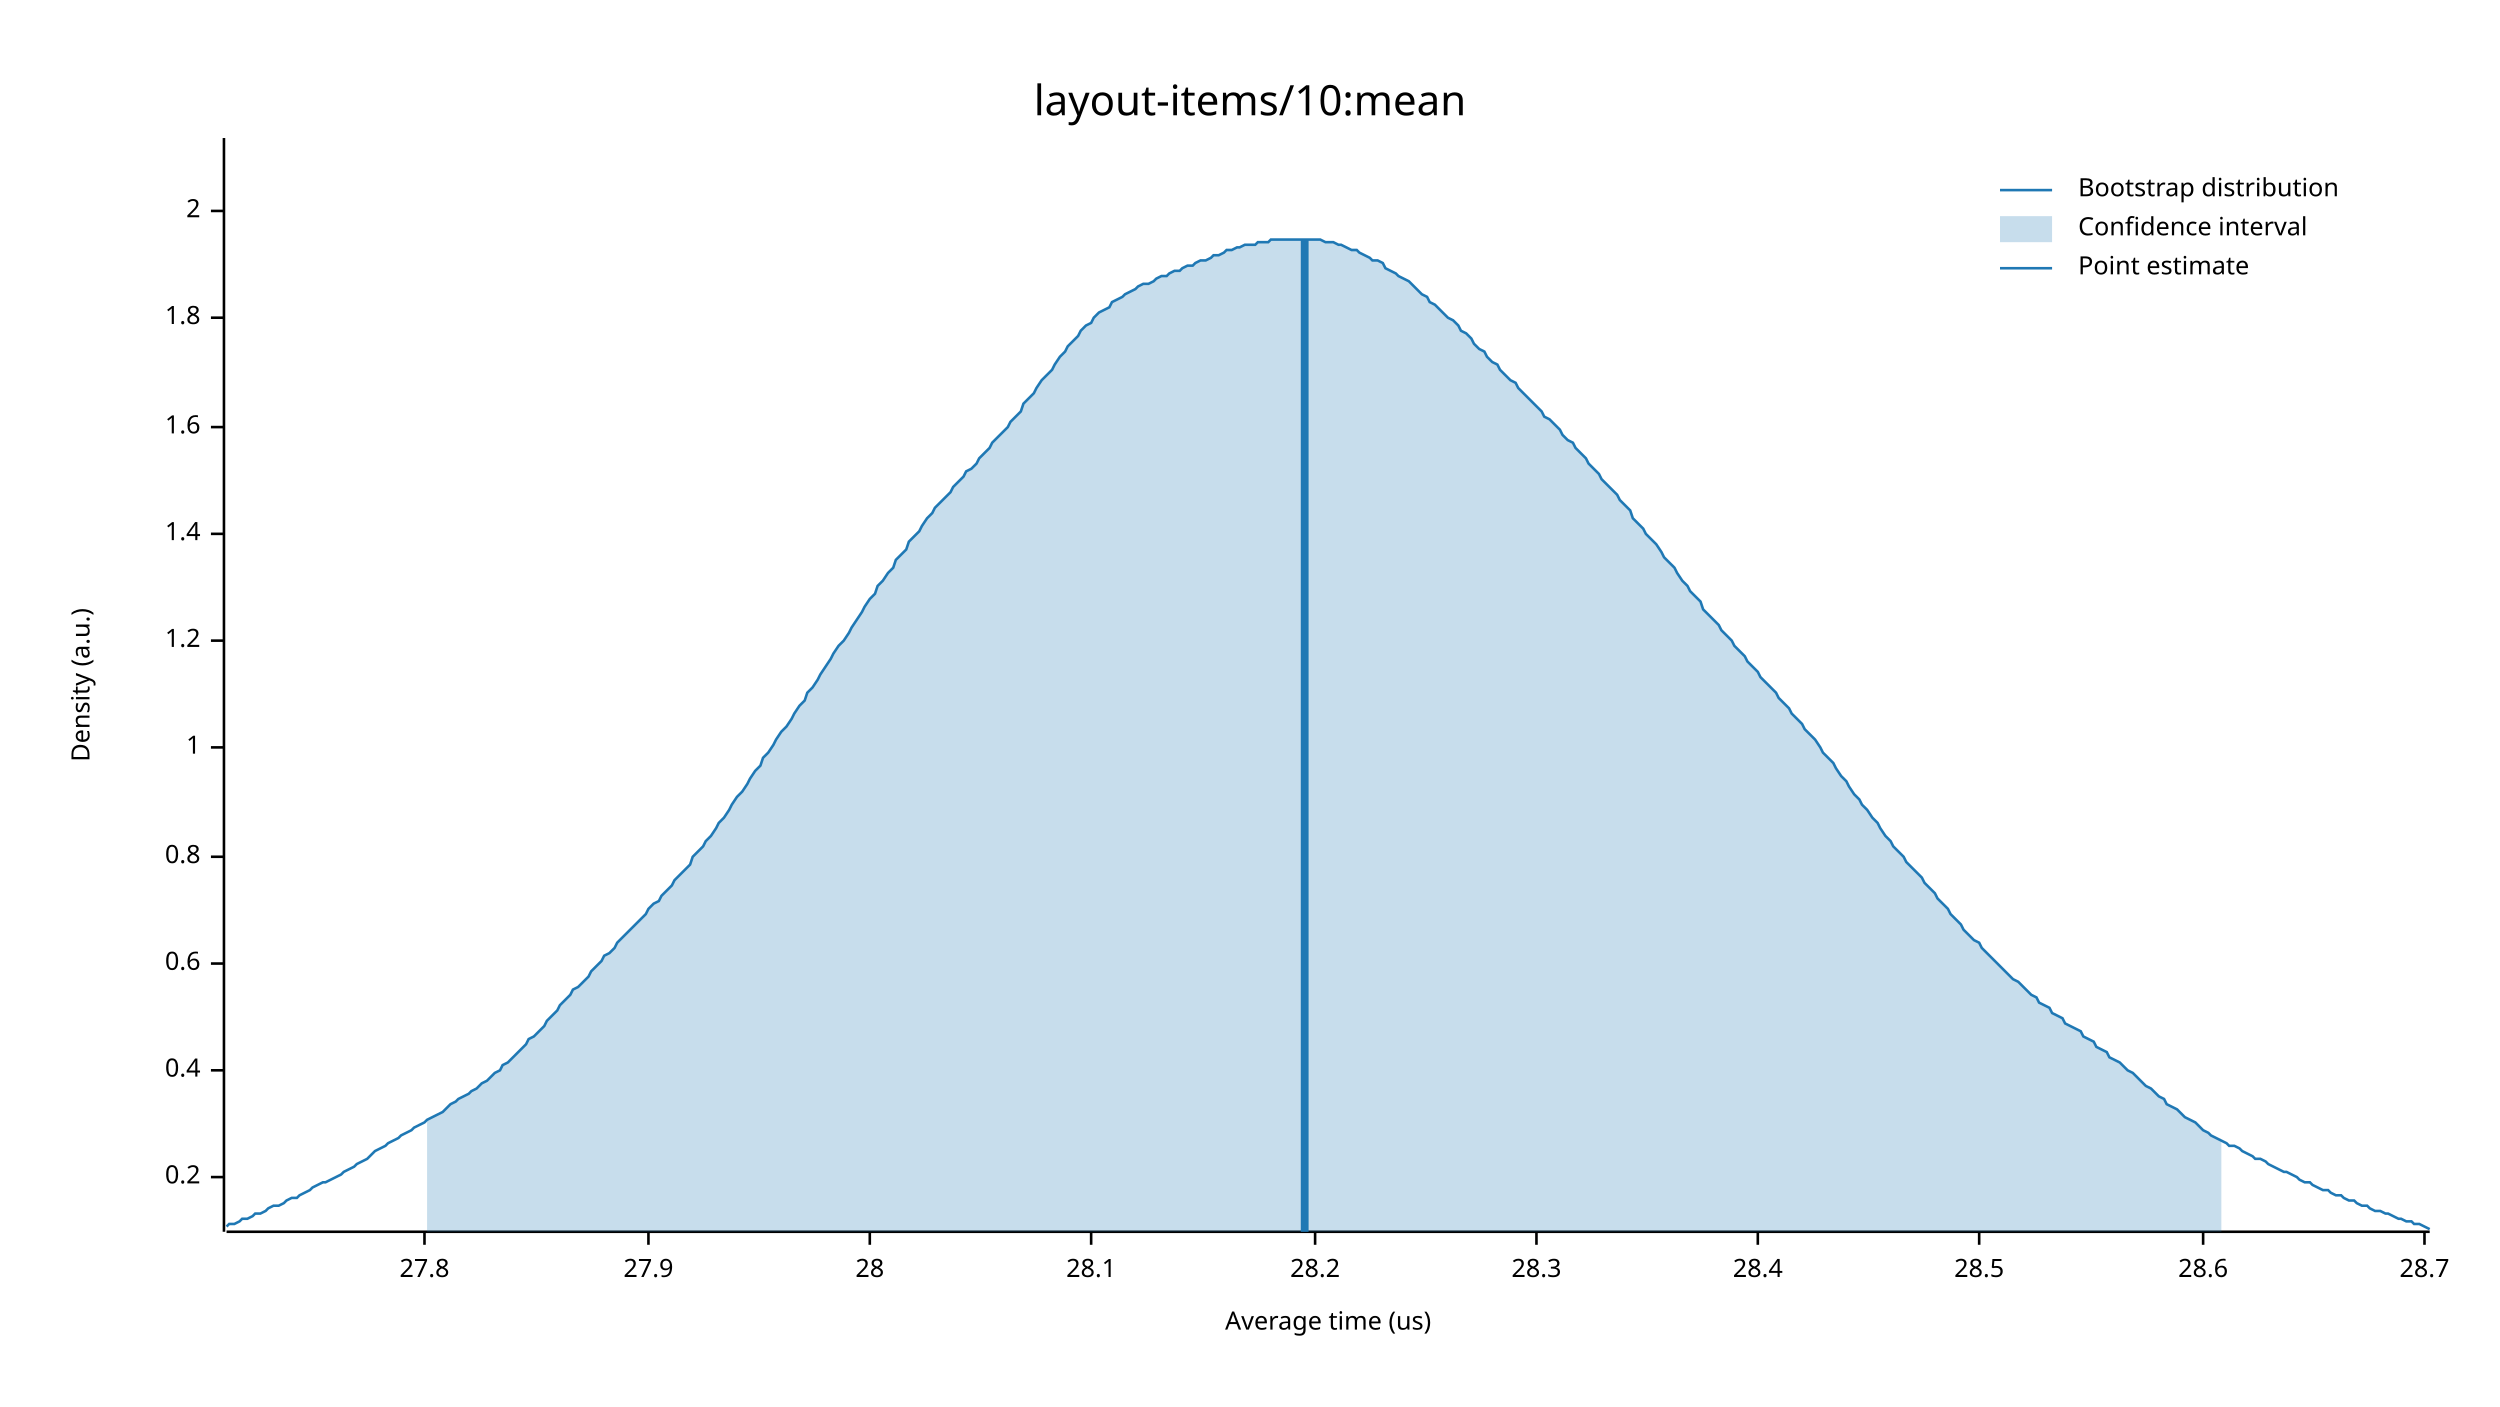
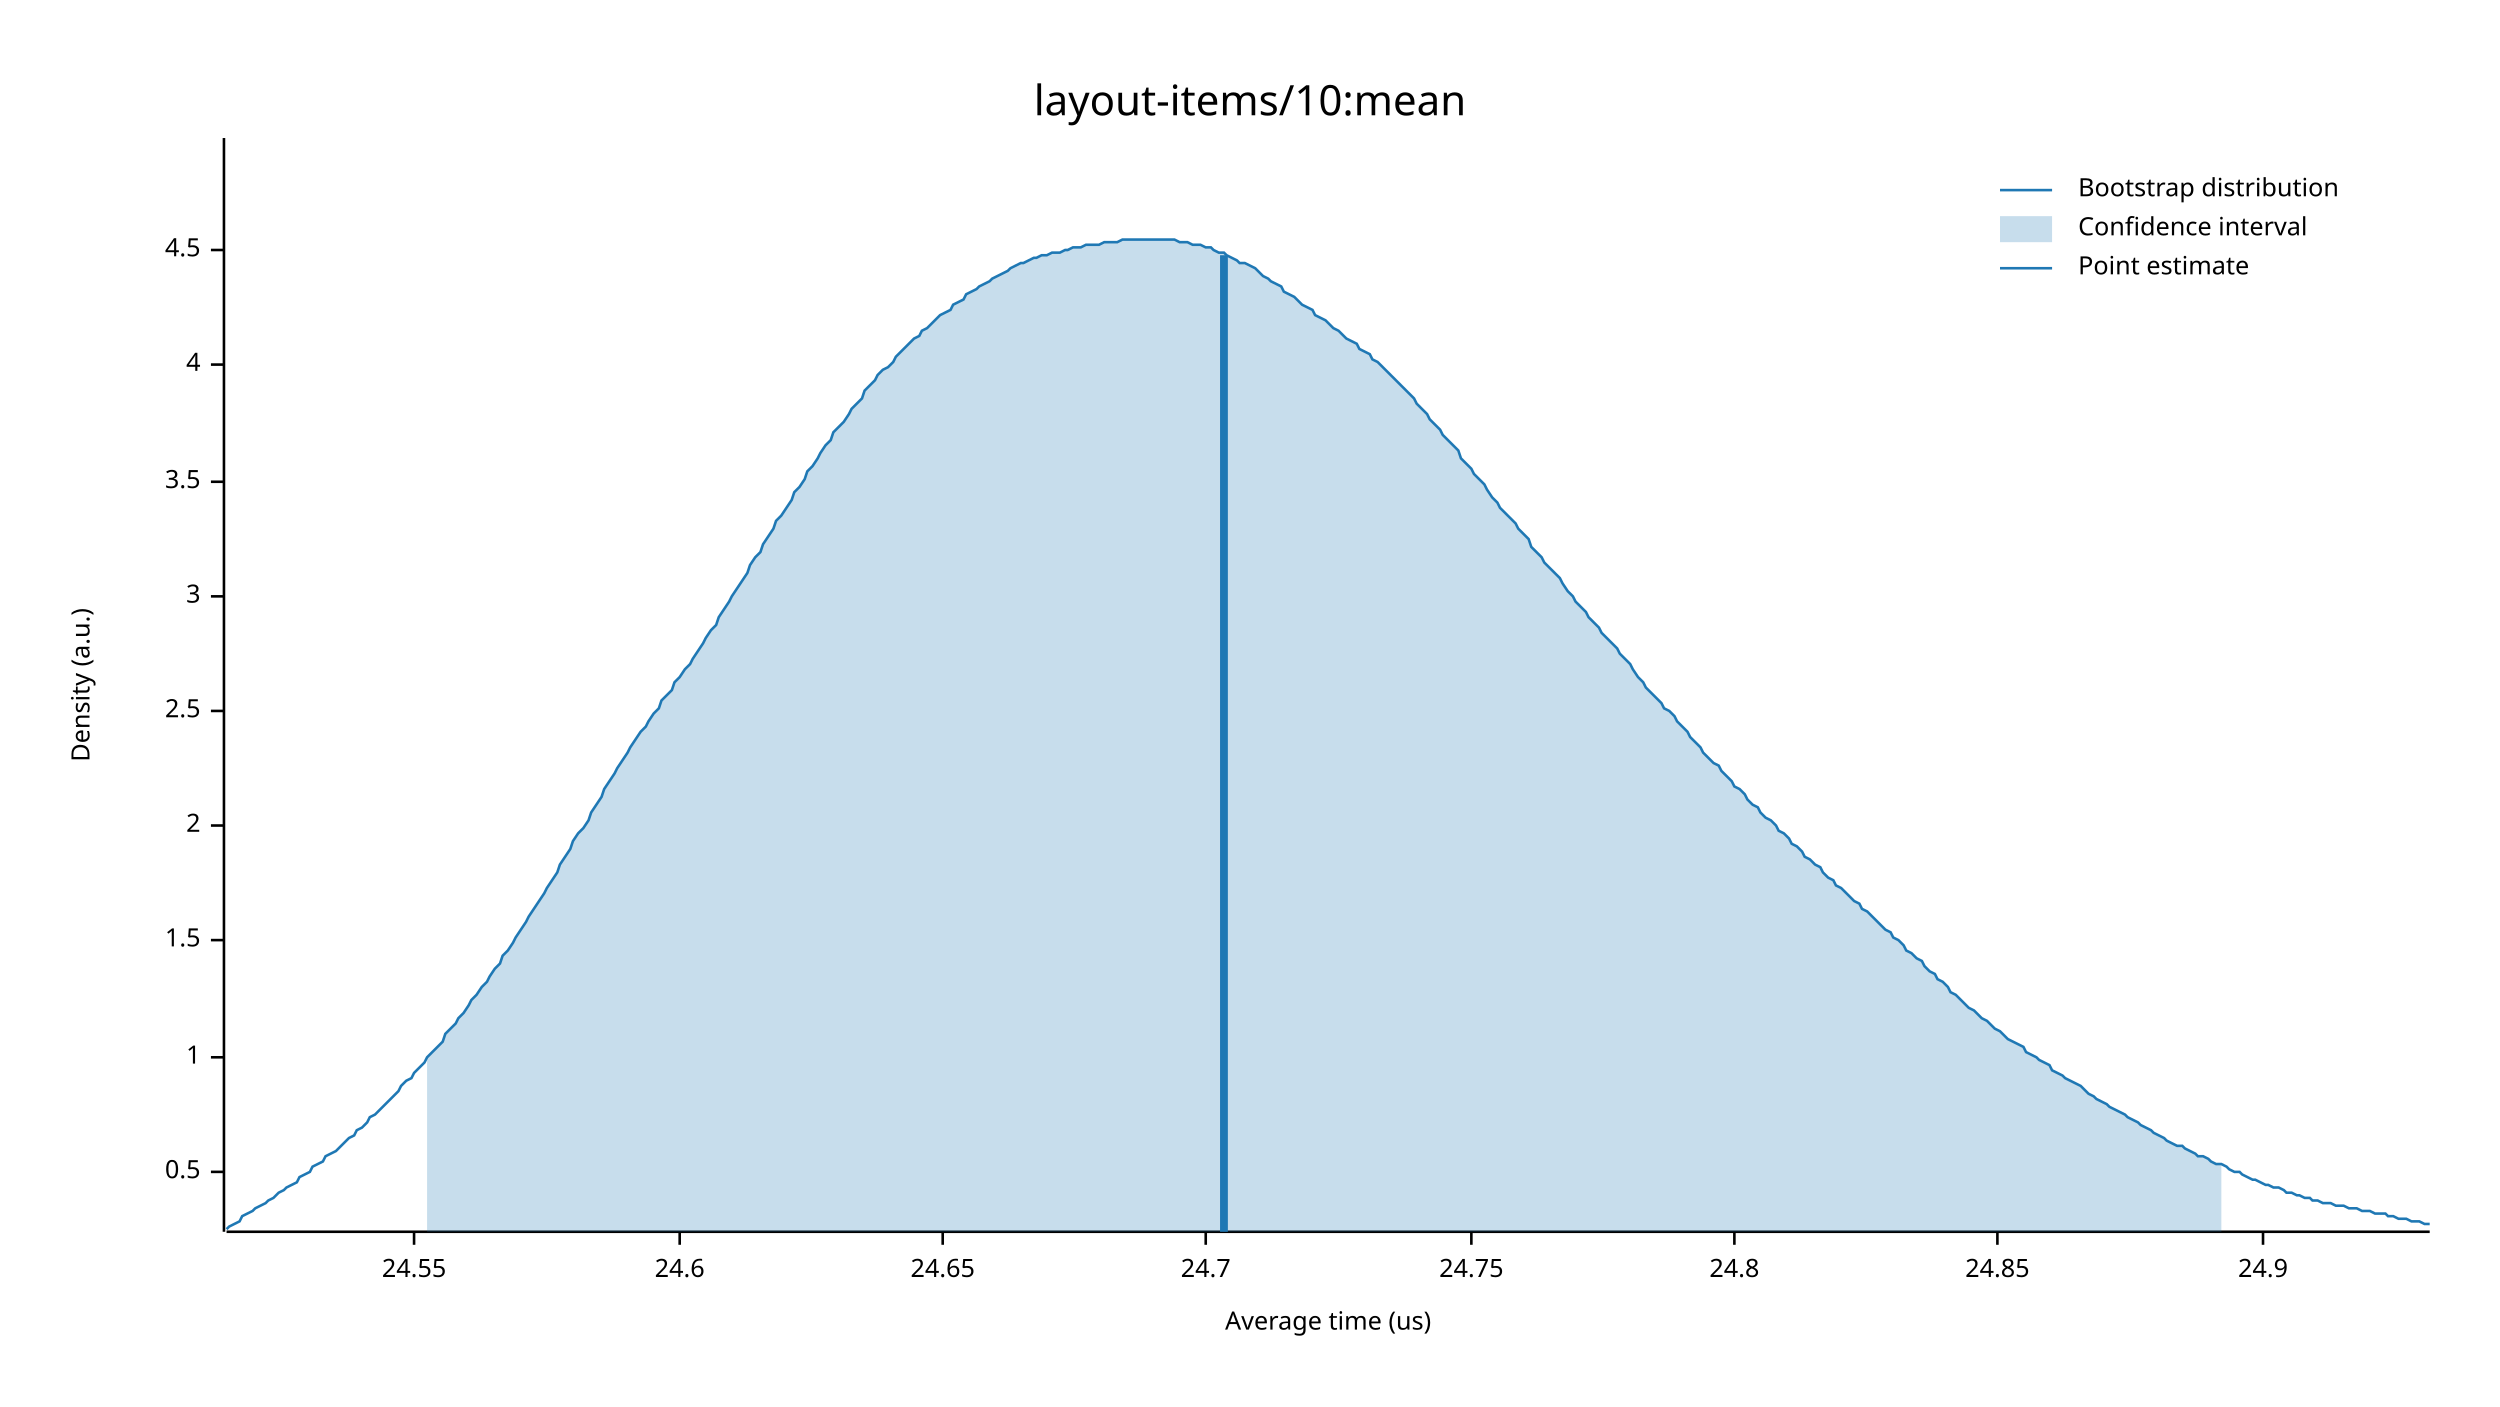
<svg xmlns="http://www.w3.org/2000/svg" style="background-color: white;" width="960" height="540" viewBox="0 0 960 540">
  <text x="480" y="32" dy="0.76em" text-anchor="middle" font-family="sans-serif" font-size="16.129" opacity="1" fill="#000000">
layout-items/10:mean
</text>
  <text x="27" y="263" dy="0.76em" text-anchor="middle" font-family="sans-serif" font-size="9.677" opacity="1" fill="#000000" transform="rotate(270, 27, 263)">
Density (a.u.)
</text>
  <text x="510" y="513" dy="-0.5ex" text-anchor="middle" font-family="sans-serif" font-size="9.677" opacity="1" fill="#000000">
Average time (us)
</text>
  <polyline fill="none" opacity="1" stroke="#000000" stroke-width="1" points="86,53 86,473 " />
-   <text x="77" y="452" dy="0.5ex" text-anchor="end" font-family="sans-serif" font-size="9.677" opacity="1" fill="#000000">
- 0.2
+   <text x="77" y="450" dy="0.5ex" text-anchor="end" font-family="sans-serif" font-size="9.677" opacity="1" fill="#000000">
+ 0.5
</text>
-   <polyline fill="none" opacity="1" stroke="#000000" stroke-width="1" points="81,452 86,452 " />
-   <text x="77" y="411" dy="0.5ex" text-anchor="end" font-family="sans-serif" font-size="9.677" opacity="1" fill="#000000">
- 0.4
- </text>
-   <polyline fill="none" opacity="1" stroke="#000000" stroke-width="1" points="81,411 86,411 " />
-   <text x="77" y="370" dy="0.5ex" text-anchor="end" font-family="sans-serif" font-size="9.677" opacity="1" fill="#000000">
- 0.6
- </text>
-   <polyline fill="none" opacity="1" stroke="#000000" stroke-width="1" points="81,370 86,370 " />
-   <text x="77" y="329" dy="0.5ex" text-anchor="end" font-family="sans-serif" font-size="9.677" opacity="1" fill="#000000">
- 0.8
- </text>
-   <polyline fill="none" opacity="1" stroke="#000000" stroke-width="1" points="81,329 86,329 " />
-   <text x="77" y="287" dy="0.5ex" text-anchor="end" font-family="sans-serif" font-size="9.677" opacity="1" fill="#000000">
+   <polyline fill="none" opacity="1" stroke="#000000" stroke-width="1" points="81,450 86,450 " />
+   <text x="77" y="406" dy="0.5ex" text-anchor="end" font-family="sans-serif" font-size="9.677" opacity="1" fill="#000000">
1
</text>
-   <polyline fill="none" opacity="1" stroke="#000000" stroke-width="1" points="81,287 86,287 " />
-   <text x="77" y="246" dy="0.5ex" text-anchor="end" font-family="sans-serif" font-size="9.677" opacity="1" fill="#000000">
- 1.2
+   <polyline fill="none" opacity="1" stroke="#000000" stroke-width="1" points="81,406 86,406 " />
+   <text x="77" y="361" dy="0.5ex" text-anchor="end" font-family="sans-serif" font-size="9.677" opacity="1" fill="#000000">
+ 1.5
</text>
-   <polyline fill="none" opacity="1" stroke="#000000" stroke-width="1" points="81,246 86,246 " />
-   <text x="77" y="205" dy="0.5ex" text-anchor="end" font-family="sans-serif" font-size="9.677" opacity="1" fill="#000000">
- 1.4
- </text>
-   <polyline fill="none" opacity="1" stroke="#000000" stroke-width="1" points="81,205 86,205 " />
-   <text x="77" y="164" dy="0.5ex" text-anchor="end" font-family="sans-serif" font-size="9.677" opacity="1" fill="#000000">
- 1.6
- </text>
-   <polyline fill="none" opacity="1" stroke="#000000" stroke-width="1" points="81,164 86,164 " />
-   <text x="77" y="122" dy="0.5ex" text-anchor="end" font-family="sans-serif" font-size="9.677" opacity="1" fill="#000000">
- 1.8
- </text>
-   <polyline fill="none" opacity="1" stroke="#000000" stroke-width="1" points="81,122 86,122 " />
-   <text x="77" y="81" dy="0.5ex" text-anchor="end" font-family="sans-serif" font-size="9.677" opacity="1" fill="#000000">
+   <polyline fill="none" opacity="1" stroke="#000000" stroke-width="1" points="81,361 86,361 " />
+   <text x="77" y="317" dy="0.5ex" text-anchor="end" font-family="sans-serif" font-size="9.677" opacity="1" fill="#000000">
2
</text>
-   <polyline fill="none" opacity="1" stroke="#000000" stroke-width="1" points="81,81 86,81 " />
+   <polyline fill="none" opacity="1" stroke="#000000" stroke-width="1" points="81,317 86,317 " />
+   <text x="77" y="273" dy="0.5ex" text-anchor="end" font-family="sans-serif" font-size="9.677" opacity="1" fill="#000000">
+ 2.5
+ </text>
+   <polyline fill="none" opacity="1" stroke="#000000" stroke-width="1" points="81,273 86,273 " />
+   <text x="77" y="229" dy="0.5ex" text-anchor="end" font-family="sans-serif" font-size="9.677" opacity="1" fill="#000000">
+ 3
+ </text>
+   <polyline fill="none" opacity="1" stroke="#000000" stroke-width="1" points="81,229 86,229 " />
+   <text x="77" y="185" dy="0.5ex" text-anchor="end" font-family="sans-serif" font-size="9.677" opacity="1" fill="#000000">
+ 3.5
+ </text>
+   <polyline fill="none" opacity="1" stroke="#000000" stroke-width="1" points="81,185 86,185 " />
+   <text x="77" y="140" dy="0.5ex" text-anchor="end" font-family="sans-serif" font-size="9.677" opacity="1" fill="#000000">
+ 4
+ </text>
+   <polyline fill="none" opacity="1" stroke="#000000" stroke-width="1" points="81,140 86,140 " />
+   <text x="77" y="96" dy="0.5ex" text-anchor="end" font-family="sans-serif" font-size="9.677" opacity="1" fill="#000000">
+ 4.5
+ </text>
+   <polyline fill="none" opacity="1" stroke="#000000" stroke-width="1" points="81,96 86,96 " />
  <polyline fill="none" opacity="1" stroke="#000000" stroke-width="1" points="87,473 933,473 " />
-   <text x="163" y="483" dy="0.76em" text-anchor="middle" font-family="sans-serif" font-size="9.677" opacity="1" fill="#000000">
- 27.8
+   <text x="159" y="483" dy="0.76em" text-anchor="middle" font-family="sans-serif" font-size="9.677" opacity="1" fill="#000000">
+ 24.55
</text>
-   <polyline fill="none" opacity="1" stroke="#000000" stroke-width="1" points="163,473 163,478 " />
-   <text x="249" y="483" dy="0.76em" text-anchor="middle" font-family="sans-serif" font-size="9.677" opacity="1" fill="#000000">
- 27.9
+   <polyline fill="none" opacity="1" stroke="#000000" stroke-width="1" points="159,473 159,478 " />
+   <text x="261" y="483" dy="0.76em" text-anchor="middle" font-family="sans-serif" font-size="9.677" opacity="1" fill="#000000">
+ 24.6
</text>
-   <polyline fill="none" opacity="1" stroke="#000000" stroke-width="1" points="249,473 249,478 " />
-   <text x="334" y="483" dy="0.76em" text-anchor="middle" font-family="sans-serif" font-size="9.677" opacity="1" fill="#000000">
- 28
+   <polyline fill="none" opacity="1" stroke="#000000" stroke-width="1" points="261,473 261,478 " />
+   <text x="362" y="483" dy="0.76em" text-anchor="middle" font-family="sans-serif" font-size="9.677" opacity="1" fill="#000000">
+ 24.65
</text>
-   <polyline fill="none" opacity="1" stroke="#000000" stroke-width="1" points="334,473 334,478 " />
-   <text x="419" y="483" dy="0.76em" text-anchor="middle" font-family="sans-serif" font-size="9.677" opacity="1" fill="#000000">
- 28.1
+   <polyline fill="none" opacity="1" stroke="#000000" stroke-width="1" points="362,473 362,478 " />
+   <text x="463" y="483" dy="0.76em" text-anchor="middle" font-family="sans-serif" font-size="9.677" opacity="1" fill="#000000">
+ 24.7
</text>
-   <polyline fill="none" opacity="1" stroke="#000000" stroke-width="1" points="419,473 419,478 " />
-   <text x="505" y="483" dy="0.76em" text-anchor="middle" font-family="sans-serif" font-size="9.677" opacity="1" fill="#000000">
- 28.2
+   <polyline fill="none" opacity="1" stroke="#000000" stroke-width="1" points="463,473 463,478 " />
+   <text x="565" y="483" dy="0.76em" text-anchor="middle" font-family="sans-serif" font-size="9.677" opacity="1" fill="#000000">
+ 24.75
</text>
-   <polyline fill="none" opacity="1" stroke="#000000" stroke-width="1" points="505,473 505,478 " />
-   <text x="590" y="483" dy="0.76em" text-anchor="middle" font-family="sans-serif" font-size="9.677" opacity="1" fill="#000000">
- 28.3
+   <polyline fill="none" opacity="1" stroke="#000000" stroke-width="1" points="565,473 565,478 " />
+   <text x="666" y="483" dy="0.76em" text-anchor="middle" font-family="sans-serif" font-size="9.677" opacity="1" fill="#000000">
+ 24.8
</text>
-   <polyline fill="none" opacity="1" stroke="#000000" stroke-width="1" points="590,473 590,478 " />
-   <text x="675" y="483" dy="0.76em" text-anchor="middle" font-family="sans-serif" font-size="9.677" opacity="1" fill="#000000">
- 28.4
+   <polyline fill="none" opacity="1" stroke="#000000" stroke-width="1" points="666,473 666,478 " />
+   <text x="767" y="483" dy="0.76em" text-anchor="middle" font-family="sans-serif" font-size="9.677" opacity="1" fill="#000000">
+ 24.85
</text>
-   <polyline fill="none" opacity="1" stroke="#000000" stroke-width="1" points="675,473 675,478 " />
-   <text x="760" y="483" dy="0.76em" text-anchor="middle" font-family="sans-serif" font-size="9.677" opacity="1" fill="#000000">
- 28.5
+   <polyline fill="none" opacity="1" stroke="#000000" stroke-width="1" points="767,473 767,478 " />
+   <text x="869" y="483" dy="0.76em" text-anchor="middle" font-family="sans-serif" font-size="9.677" opacity="1" fill="#000000">
+ 24.9
</text>
-   <polyline fill="none" opacity="1" stroke="#000000" stroke-width="1" points="760,473 760,478 " />
-   <text x="846" y="483" dy="0.76em" text-anchor="middle" font-family="sans-serif" font-size="9.677" opacity="1" fill="#000000">
- 28.6
- </text>
-   <polyline fill="none" opacity="1" stroke="#000000" stroke-width="1" points="846,473 846,478 " />
-   <text x="931" y="483" dy="0.76em" text-anchor="middle" font-family="sans-serif" font-size="9.677" opacity="1" fill="#000000">
- 28.7
- </text>
-   <polyline fill="none" opacity="1" stroke="#000000" stroke-width="1" points="931,473 931,478 " />
-   <polyline fill="none" opacity="1" stroke="#1F78B4" stroke-width="1" points="87,471 88,470 90,470 92,469 93,468 95,468 97,467 98,466 100,466 102,465 103,464 105,463 107,463 109,462 110,461 112,460 114,460 115,459 117,458 119,457 120,456 122,455 124,454 125,454 127,453 129,452 131,451 132,450 134,449 136,448 137,447 139,446 141,445 142,444 144,442 146,441 148,440 149,439 151,438 153,437 154,436 156,435 158,434 159,433 161,432 163,431 164,430 166,429 168,428 170,427 171,426 173,424 175,423 176,422 178,421 180,420 181,419 183,418 185,416 187,415 188,414 190,412 192,411 193,409 195,408 197,406 198,405 200,403 202,401 203,399 205,398 207,396 209,394 210,392 212,390 214,388 215,386 217,384 219,382 220,380 222,379 224,377 226,375 227,373 229,371 231,369 232,367 234,366 236,364 237,362 239,360 241,358 242,357 244,355 246,353 248,351 249,349 251,347 253,346 254,344 256,342 258,340 259,338 261,336 263,334 265,332 266,329 268,327 270,325 271,323 273,321 275,318 276,316 278,314 280,311 281,309 283,306 285,304 287,301 288,299 290,296 292,294 293,291 295,289 297,286 298,284 300,281 302,279 304,276 305,274 307,271 309,269 310,266 312,264 314,261 315,259 317,256 319,253 320,251 322,248 324,246 326,243 327,241 329,238 331,235 332,233 334,230 336,228 337,225 339,223 341,220 343,218 344,215 346,213 348,211 349,208 351,206 353,204 354,202 356,199 358,197 359,195 361,193 363,191 365,189 366,187 368,185 370,183 371,181 373,180 375,178 376,176 378,174 380,172 381,170 383,168 385,166 387,164 388,162 390,160 392,158 393,155 395,153 397,151 398,149 400,146 402,144 404,142 405,140 407,137 409,135 410,133 412,131 414,129 415,127 417,125 419,124 420,122 422,120 424,119 426,118 427,116 429,115 431,114 432,113 434,112 436,111 437,110 439,109 441,109 443,108 444,107 446,106 448,106 449,105 451,104 453,104 454,103 456,102 458,102 459,101 461,100 463,100 465,99 466,98 468,98 470,97 471,96 473,96 475,95 476,95 478,94 480,94 482,94 483,93 485,93 487,93 488,92 490,92 492,92 493,92 495,92 497,92 498,92 500,92 502,92 504,92 505,92 507,92 509,93 510,93 512,93 514,94 515,94 517,95 519,96 521,96 522,97 524,98 526,99 527,100 529,100 531,101 532,103 534,104 536,105 537,106 539,107 541,108 543,110 544,111 546,113 548,114 549,116 551,117 553,119 554,120 556,122 558,123 560,125 561,127 563,128 565,130 566,132 568,134 570,135 571,137 573,139 575,140 576,142 578,144 580,146 582,147 583,149 585,151 587,153 588,154 590,156 592,158 593,160 595,161 597,163 599,165 600,167 602,169 604,170 605,172 607,174 609,176 610,178 612,180 614,182 615,184 617,186 619,188 621,190 622,192 624,194 626,196 627,199 629,201 631,203 632,205 634,207 636,209 638,212 639,214 641,216 643,218 644,220 646,223 648,225 649,227 651,229 653,231 654,234 656,236 658,238 660,240 661,242 663,244 665,246 666,248 668,250 670,252 671,254 673,256 675,258 676,260 678,262 680,264 682,266 683,268 685,270 687,272 688,274 690,276 692,278 693,280 695,282 697,284 699,287 700,289 702,291 704,293 705,295 707,298 709,300 710,302 712,305 714,307 715,309 717,311 719,314 721,316 722,318 724,321 726,323 727,325 729,327 731,329 732,331 734,333 736,335 738,337 739,339 741,341 743,343 744,345 746,347 748,349 749,351 751,353 753,355 754,357 756,359 758,361 760,362 761,364 763,366 765,368 766,369 768,371 770,373 771,374 773,376 775,377 777,379 778,380 780,382 782,383 783,385 785,386 787,387 788,389 790,390 792,391 793,393 795,394 797,395 799,396 800,398 802,399 804,400 805,402 807,403 809,404 810,406 812,407 814,408 816,410 817,411 819,412 821,414 822,415 824,417 826,418 827,419 829,421 831,422 832,424 834,425 836,426 838,428 839,429 841,430 843,431 844,432 846,434 848,435 849,436 851,437 853,438 855,439 856,440 858,440 860,441 861,442 863,443 865,444 866,445 868,445 870,446 871,447 873,448 875,449 877,450 878,450 880,451 882,452 883,453 885,454 887,454 888,455 890,456 892,457 894,457 895,458 897,459 899,459 900,460 902,461 904,461 905,462 907,463 909,463 910,464 912,465 914,465 916,466 917,466 919,467 921,468 922,468 924,469 926,469 927,470 929,470 931,471 933,472 " />
-   <polygon opacity="0.25" fill="#1F78B4" points="164,430 166,429 168,428 170,427 171,426 173,424 175,423 176,422 178,421 180,420 181,419 183,418 185,416 187,415 188,414 190,412 192,411 193,409 195,408 197,406 198,405 200,403 202,401 203,399 205,398 207,396 209,394 210,392 212,390 214,388 215,386 217,384 219,382 220,380 222,379 224,377 226,375 227,373 229,371 231,369 232,367 234,366 236,364 237,362 239,360 241,358 242,357 244,355 246,353 248,351 249,349 251,347 253,346 254,344 256,342 258,340 259,338 261,336 263,334 265,332 266,329 268,327 270,325 271,323 273,321 275,318 276,316 278,314 280,311 281,309 283,306 285,304 287,301 288,299 290,296 292,294 293,291 295,289 297,286 298,284 300,281 302,279 304,276 305,274 307,271 309,269 310,266 312,264 314,261 315,259 317,256 319,253 320,251 322,248 324,246 326,243 327,241 329,238 331,235 332,233 334,230 336,228 337,225 339,223 341,220 343,218 344,215 346,213 348,211 349,208 351,206 353,204 354,202 356,199 358,197 359,195 361,193 363,191 365,189 366,187 368,185 370,183 371,181 373,180 375,178 376,176 378,174 380,172 381,170 383,168 385,166 387,164 388,162 390,160 392,158 393,155 395,153 397,151 398,149 400,146 402,144 404,142 405,140 407,137 409,135 410,133 412,131 414,129 415,127 417,125 419,124 420,122 422,120 424,119 426,118 427,116 429,115 431,114 432,113 434,112 436,111 437,110 439,109 441,109 443,108 444,107 446,106 448,106 449,105 451,104 453,104 454,103 456,102 458,102 459,101 461,100 463,100 465,99 466,98 468,98 470,97 471,96 473,96 475,95 476,95 478,94 480,94 482,94 483,93 485,93 487,93 488,92 490,92 492,92 493,92 495,92 497,92 498,92 500,92 502,92 504,92 505,92 507,92 509,93 510,93 512,93 514,94 515,94 517,95 519,96 521,96 522,97 524,98 526,99 527,100 529,100 531,101 532,103 534,104 536,105 537,106 539,107 541,108 543,110 544,111 546,113 548,114 549,116 551,117 553,119 554,120 556,122 558,123 560,125 561,127 563,128 565,130 566,132 568,134 570,135 571,137 573,139 575,140 576,142 578,144 580,146 582,147 583,149 585,151 587,153 588,154 590,156 592,158 593,160 595,161 597,163 599,165 600,167 602,169 604,170 605,172 607,174 609,176 610,178 612,180 614,182 615,184 617,186 619,188 621,190 622,192 624,194 626,196 627,199 629,201 631,203 632,205 634,207 636,209 638,212 639,214 641,216 643,218 644,220 646,223 648,225 649,227 651,229 653,231 654,234 656,236 658,238 660,240 661,242 663,244 665,246 666,248 668,250 670,252 671,254 673,256 675,258 676,260 678,262 680,264 682,266 683,268 685,270 687,272 688,274 690,276 692,278 693,280 695,282 697,284 699,287 700,289 702,291 704,293 705,295 707,298 709,300 710,302 712,305 714,307 715,309 717,311 719,314 721,316 722,318 724,321 726,323 727,325 729,327 731,329 732,331 734,333 736,335 738,337 739,339 741,341 743,343 744,345 746,347 748,349 749,351 751,353 753,355 754,357 756,359 758,361 760,362 761,364 763,366 765,368 766,369 768,371 770,373 771,374 773,376 775,377 777,379 778,380 780,382 782,383 783,385 785,386 787,387 788,389 790,390 792,391 793,393 795,394 797,395 799,396 800,398 802,399 804,400 805,402 807,403 809,404 810,406 812,407 814,408 816,410 817,411 819,412 821,414 822,415 824,417 826,418 827,419 829,421 831,422 832,424 834,425 836,426 838,428 839,429 841,430 843,431 844,432 846,434 848,435 849,436 851,437 853,438 853,473 164,473 " />
-   <polyline fill="none" opacity="1" stroke="#1F78B4" stroke-width="3" points="501,473 501,92 " />
+   <polyline fill="none" opacity="1" stroke="#000000" stroke-width="1" points="869,473 869,478 " />
+   <polyline fill="none" opacity="1" stroke="#1F78B4" stroke-width="1" points="87,472 88,471 90,470 92,469 93,467 95,466 97,465 98,464 100,463 102,462 103,461 105,460 107,458 109,457 110,456 112,455 114,454 115,452 117,451 119,450 120,448 122,447 124,446 125,444 127,443 129,442 131,440 132,439 134,437 136,436 137,434 139,433 141,431 142,429 144,428 146,426 148,424 149,423 151,421 153,419 154,417 156,415 158,414 159,412 161,410 163,408 164,406 166,404 168,402 170,400 171,397 173,395 175,393 176,391 178,389 180,386 181,384 183,382 185,379 187,377 188,375 190,372 192,370 193,367 195,365 197,362 198,360 200,357 202,354 203,352 205,349 207,346 209,343 210,341 212,338 214,335 215,332 217,329 219,326 220,323 222,320 224,318 226,315 227,312 229,309 231,306 232,303 234,300 236,297 237,295 239,292 241,289 242,287 244,284 246,281 248,279 249,277 251,274 253,272 254,269 256,267 258,265 259,262 261,260 263,257 265,255 266,253 268,250 270,247 271,245 273,242 275,240 276,237 278,234 280,231 281,229 283,226 285,223 287,220 288,217 290,214 292,212 293,209 295,206 297,203 298,200 300,198 302,195 304,192 305,189 307,187 309,184 310,181 312,179 314,176 315,174 317,171 319,169 320,166 322,164 324,162 326,159 327,157 329,155 331,153 332,150 334,148 336,146 337,144 339,142 341,141 343,139 344,137 346,135 348,133 349,132 351,130 353,129 354,127 356,126 358,124 359,123 361,121 363,120 365,119 366,117 368,116 370,115 371,113 373,112 375,111 376,110 378,109 380,108 381,107 383,106 385,105 387,104 388,103 390,102 392,101 393,101 395,100 397,99 398,99 400,98 402,98 404,97 405,97 407,97 409,96 410,96 412,95 414,95 415,95 417,94 419,94 420,94 422,94 424,93 426,93 427,93 429,93 431,92 432,92 434,92 436,92 437,92 439,92 441,92 443,92 444,92 446,92 448,92 449,92 451,92 453,93 454,93 456,93 458,94 459,94 461,94 463,95 465,95 466,96 468,97 470,97 471,98 473,99 475,100 476,101 478,101 480,102 482,103 483,104 485,106 487,107 488,108 490,109 492,110 493,112 495,113 497,114 498,115 500,117 502,118 504,119 505,121 507,122 509,123 510,124 512,126 514,127 515,128 517,130 519,131 521,132 522,134 524,135 526,136 527,138 529,139 531,141 532,142 534,144 536,146 537,147 539,149 541,151 543,153 544,155 546,157 548,159 549,161 551,163 553,165 554,167 556,169 558,171 560,173 561,176 563,178 565,180 566,182 568,184 570,186 571,188 573,191 575,193 576,195 578,197 580,199 582,201 583,203 585,205 587,207 588,210 590,212 592,214 593,216 595,218 597,220 599,222 600,224 602,227 604,229 605,231 607,233 609,235 610,237 612,239 614,241 615,243 617,245 619,247 621,249 622,251 624,253 626,255 627,257 629,260 631,262 632,264 634,266 636,268 638,270 639,272 641,273 643,275 644,277 646,279 648,281 649,283 651,285 653,287 654,289 656,291 658,293 660,294 661,296 663,298 665,300 666,302 668,303 670,305 671,307 673,309 675,310 676,312 678,314 680,315 682,317 683,319 685,320 687,322 688,324 690,325 692,327 693,329 695,330 697,332 699,333 700,335 702,337 704,338 705,340 707,341 709,343 710,344 712,346 714,347 715,349 717,350 719,352 721,354 722,355 724,357 726,358 727,360 729,361 731,363 732,365 734,366 736,368 738,369 739,371 741,373 743,374 744,376 746,377 748,379 749,381 751,382 753,384 754,385 756,387 758,388 760,390 761,391 763,392 765,394 766,395 768,396 770,398 771,399 773,400 775,401 777,402 778,404 780,405 782,406 783,407 785,408 787,409 788,411 790,412 792,413 793,414 795,415 797,416 799,417 800,418 802,420 804,421 805,422 807,423 809,424 810,425 812,426 814,427 816,428 817,429 819,430 821,431 822,432 824,433 826,434 827,435 829,436 831,437 832,438 834,439 836,440 838,440 839,441 841,442 843,443 844,444 846,444 848,445 849,446 851,447 853,447 855,448 856,449 858,450 860,450 861,451 863,452 865,453 866,453 868,454 870,455 871,455 873,456 875,456 877,457 878,458 880,458 882,459 883,459 885,460 887,460 888,461 890,461 892,462 894,462 895,462 897,463 899,463 900,463 902,464 904,464 905,464 907,465 909,465 910,465 912,466 914,466 916,466 917,467 919,467 921,468 922,468 924,468 926,469 927,469 929,469 931,470 933,470 " />
+   <polygon opacity="0.25" fill="#1F78B4" points="164,406 166,404 168,402 170,400 171,397 173,395 175,393 176,391 178,389 180,386 181,384 183,382 185,379 187,377 188,375 190,372 192,370 193,367 195,365 197,362 198,360 200,357 202,354 203,352 205,349 207,346 209,343 210,341 212,338 214,335 215,332 217,329 219,326 220,323 222,320 224,318 226,315 227,312 229,309 231,306 232,303 234,300 236,297 237,295 239,292 241,289 242,287 244,284 246,281 248,279 249,277 251,274 253,272 254,269 256,267 258,265 259,262 261,260 263,257 265,255 266,253 268,250 270,247 271,245 273,242 275,240 276,237 278,234 280,231 281,229 283,226 285,223 287,220 288,217 290,214 292,212 293,209 295,206 297,203 298,200 300,198 302,195 304,192 305,189 307,187 309,184 310,181 312,179 314,176 315,174 317,171 319,169 320,166 322,164 324,162 326,159 327,157 329,155 331,153 332,150 334,148 336,146 337,144 339,142 341,141 343,139 344,137 346,135 348,133 349,132 351,130 353,129 354,127 356,126 358,124 359,123 361,121 363,120 365,119 366,117 368,116 370,115 371,113 373,112 375,111 376,110 378,109 380,108 381,107 383,106 385,105 387,104 388,103 390,102 392,101 393,101 395,100 397,99 398,99 400,98 402,98 404,97 405,97 407,97 409,96 410,96 412,95 414,95 415,95 417,94 419,94 420,94 422,94 424,93 426,93 427,93 429,93 431,92 432,92 434,92 436,92 437,92 439,92 441,92 443,92 444,92 446,92 448,92 449,92 451,92 453,93 454,93 456,93 458,94 459,94 461,94 463,95 465,95 466,96 468,97 470,97 471,98 473,99 475,100 476,101 478,101 480,102 482,103 483,104 485,106 487,107 488,108 490,109 492,110 493,112 495,113 497,114 498,115 500,117 502,118 504,119 505,121 507,122 509,123 510,124 512,126 514,127 515,128 517,130 519,131 521,132 522,134 524,135 526,136 527,138 529,139 531,141 532,142 534,144 536,146 537,147 539,149 541,151 543,153 544,155 546,157 548,159 549,161 551,163 553,165 554,167 556,169 558,171 560,173 561,176 563,178 565,180 566,182 568,184 570,186 571,188 573,191 575,193 576,195 578,197 580,199 582,201 583,203 585,205 587,207 588,210 590,212 592,214 593,216 595,218 597,220 599,222 600,224 602,227 604,229 605,231 607,233 609,235 610,237 612,239 614,241 615,243 617,245 619,247 621,249 622,251 624,253 626,255 627,257 629,260 631,262 632,264 634,266 636,268 638,270 639,272 641,273 643,275 644,277 646,279 648,281 649,283 651,285 653,287 654,289 656,291 658,293 660,294 661,296 663,298 665,300 666,302 668,303 670,305 671,307 673,309 675,310 676,312 678,314 680,315 682,317 683,319 685,320 687,322 688,324 690,325 692,327 693,329 695,330 697,332 699,333 700,335 702,337 704,338 705,340 707,341 709,343 710,344 712,346 714,347 715,349 717,350 719,352 721,354 722,355 724,357 726,358 727,360 729,361 731,363 732,365 734,366 736,368 738,369 739,371 741,373 743,374 744,376 746,377 748,379 749,381 751,382 753,384 754,385 756,387 758,388 760,390 761,391 763,392 765,394 766,395 768,396 770,398 771,399 773,400 775,401 777,402 778,404 780,405 782,406 783,407 785,408 787,409 788,411 790,412 792,413 793,414 795,415 797,416 799,417 800,418 802,420 804,421 805,422 807,423 809,424 810,425 812,426 814,427 816,428 817,429 819,430 821,431 822,432 824,433 826,434 827,435 829,436 831,437 832,438 834,439 836,440 838,440 839,441 841,442 843,443 844,444 846,444 848,445 849,446 851,447 853,447 853,473 164,473 " />
+   <polyline fill="none" opacity="1" stroke="#1F78B4" stroke-width="3" points="470,473 470,98 " />
  <text x="798" y="68" dy="0.76em" text-anchor="start" font-family="sans-serif" font-size="9.677" opacity="1" fill="#000000">
Bootstrap distribution
</text>
  <text x="798" y="83" dy="0.76em" text-anchor="start" font-family="sans-serif" font-size="9.677" opacity="1" fill="#000000">
Confidence interval
</text>
  <text x="798" y="98" dy="0.76em" text-anchor="start" font-family="sans-serif" font-size="9.677" opacity="1" fill="#000000">
Point estimate
</text>
  <polyline fill="none" opacity="1" stroke="#1F78B4" stroke-width="1" points="768,73 788,73 " />
  <rect x="768" y="83" width="20" height="10" opacity="0.25" fill="#1F78B4" stroke="none" />
  <polyline fill="none" opacity="1" stroke="#1F78B4" stroke-width="1" points="768,103 788,103 " />
</svg>
